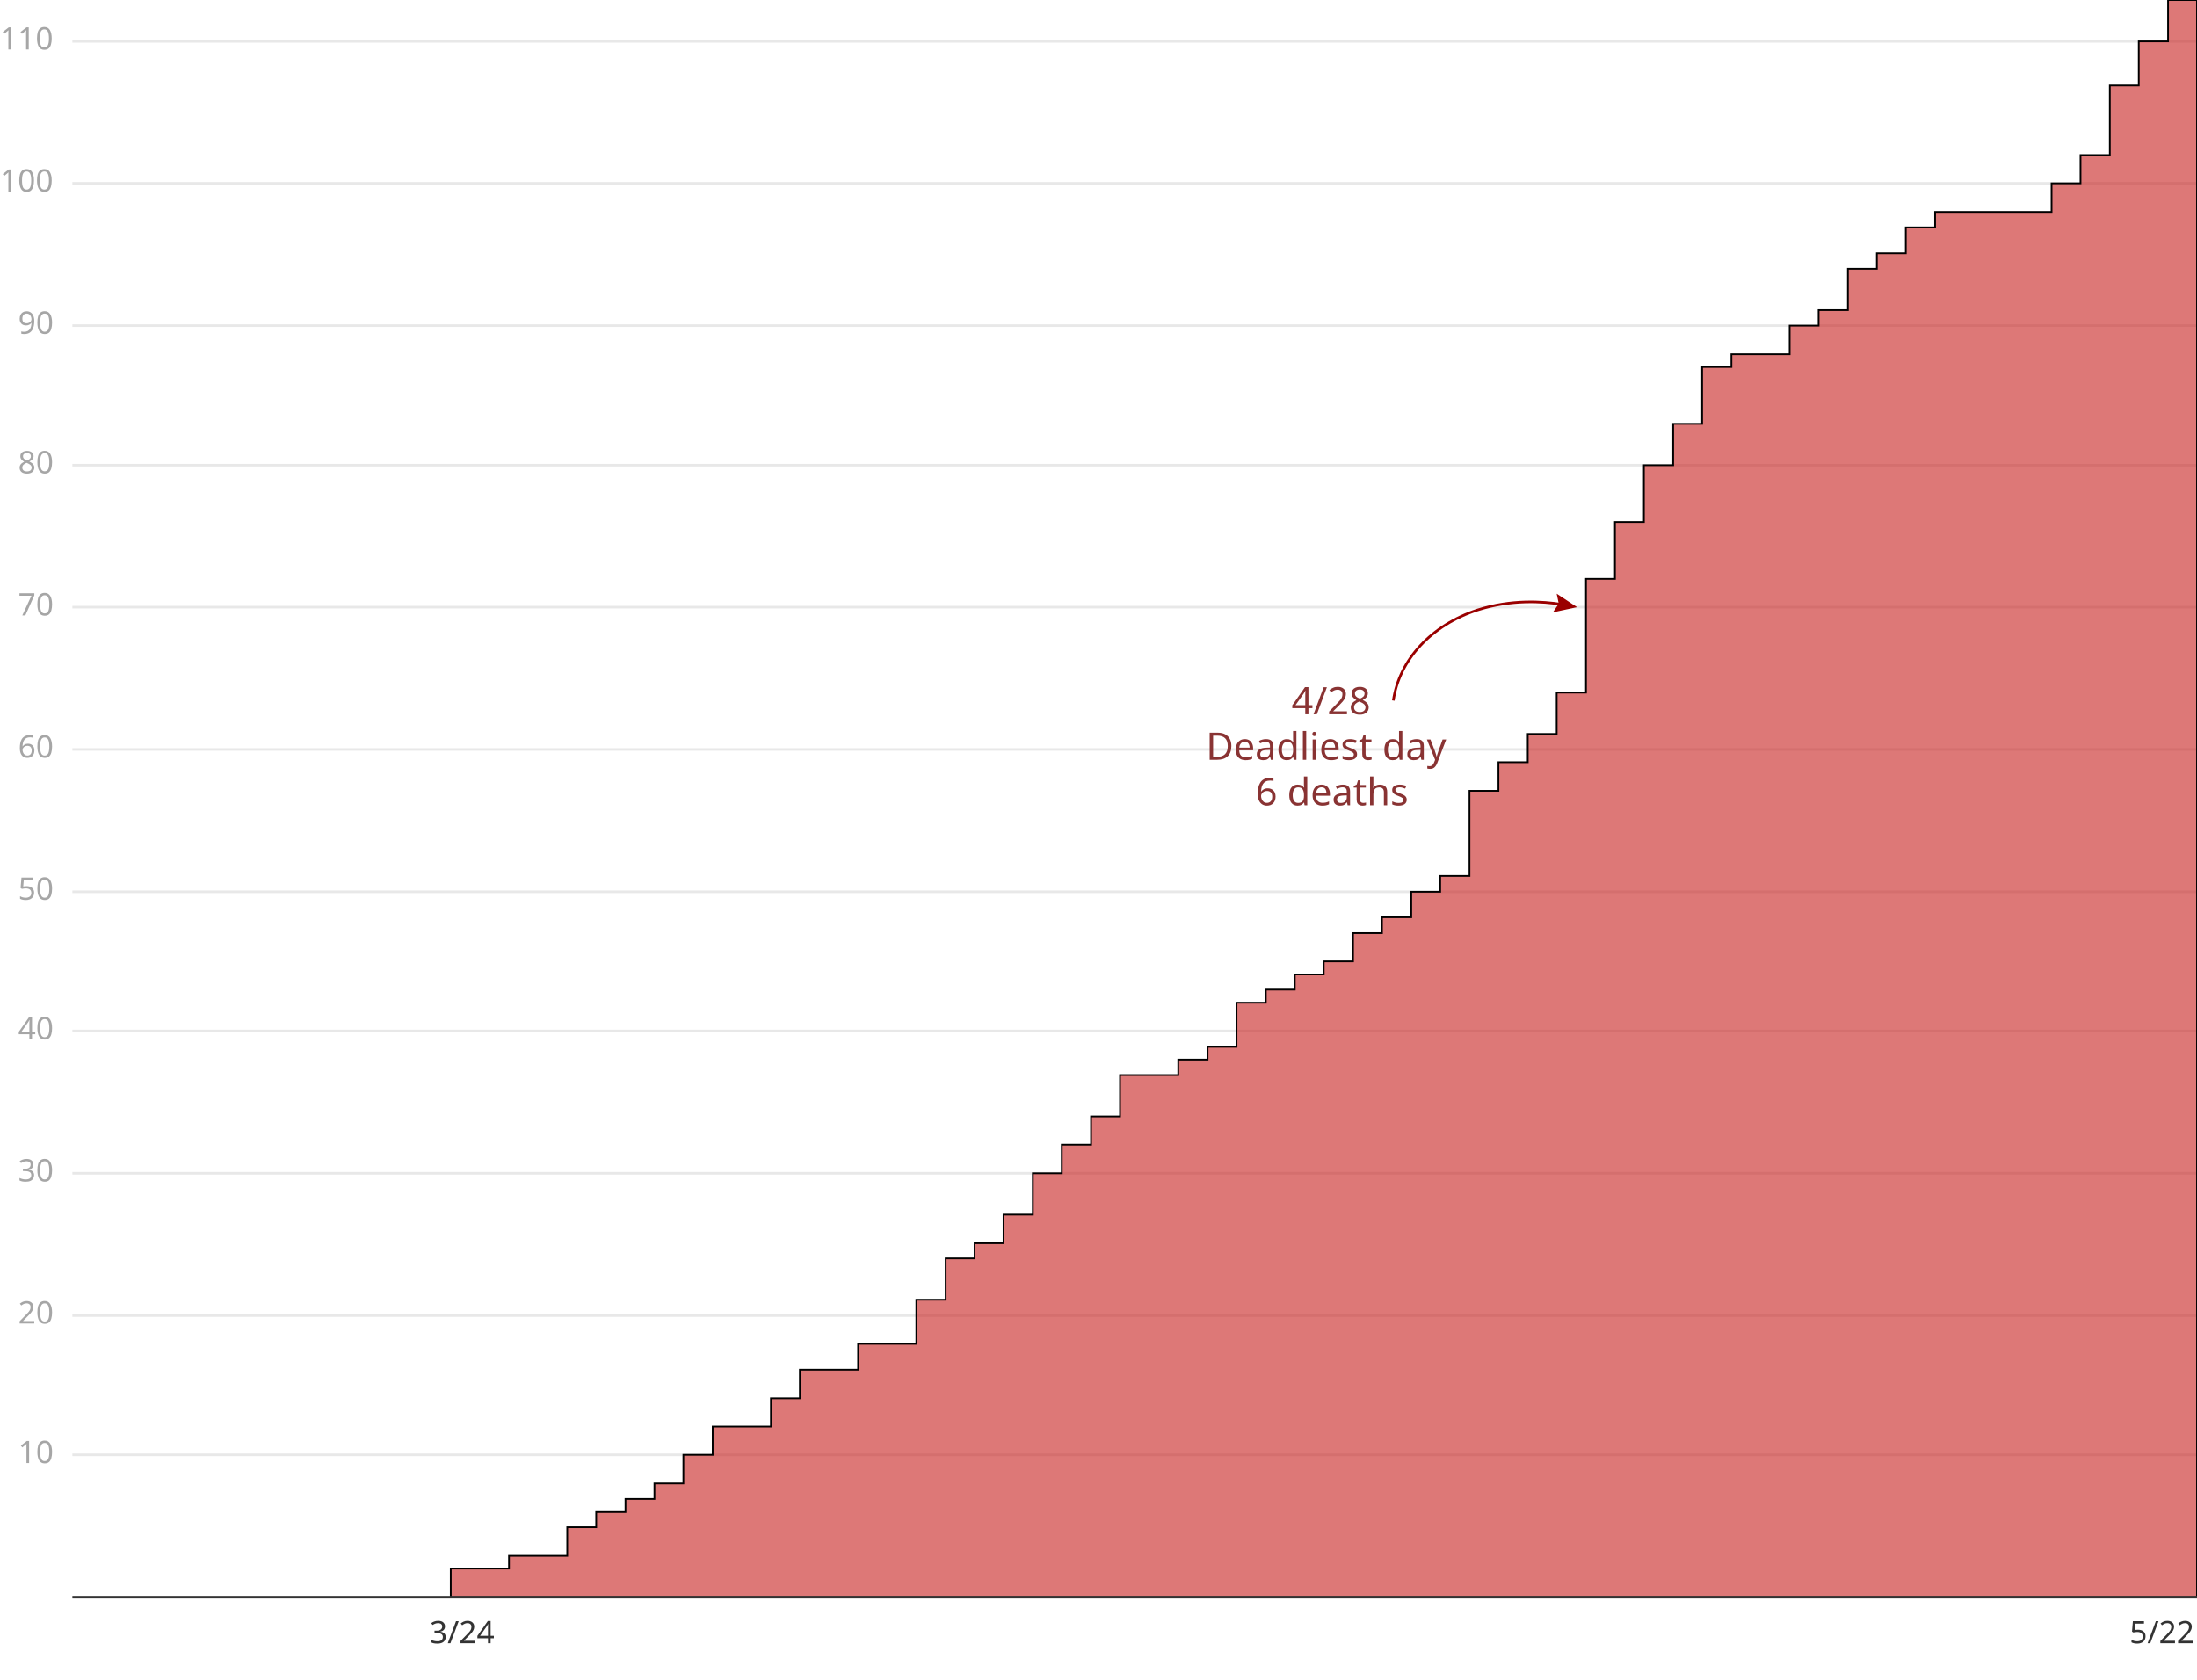
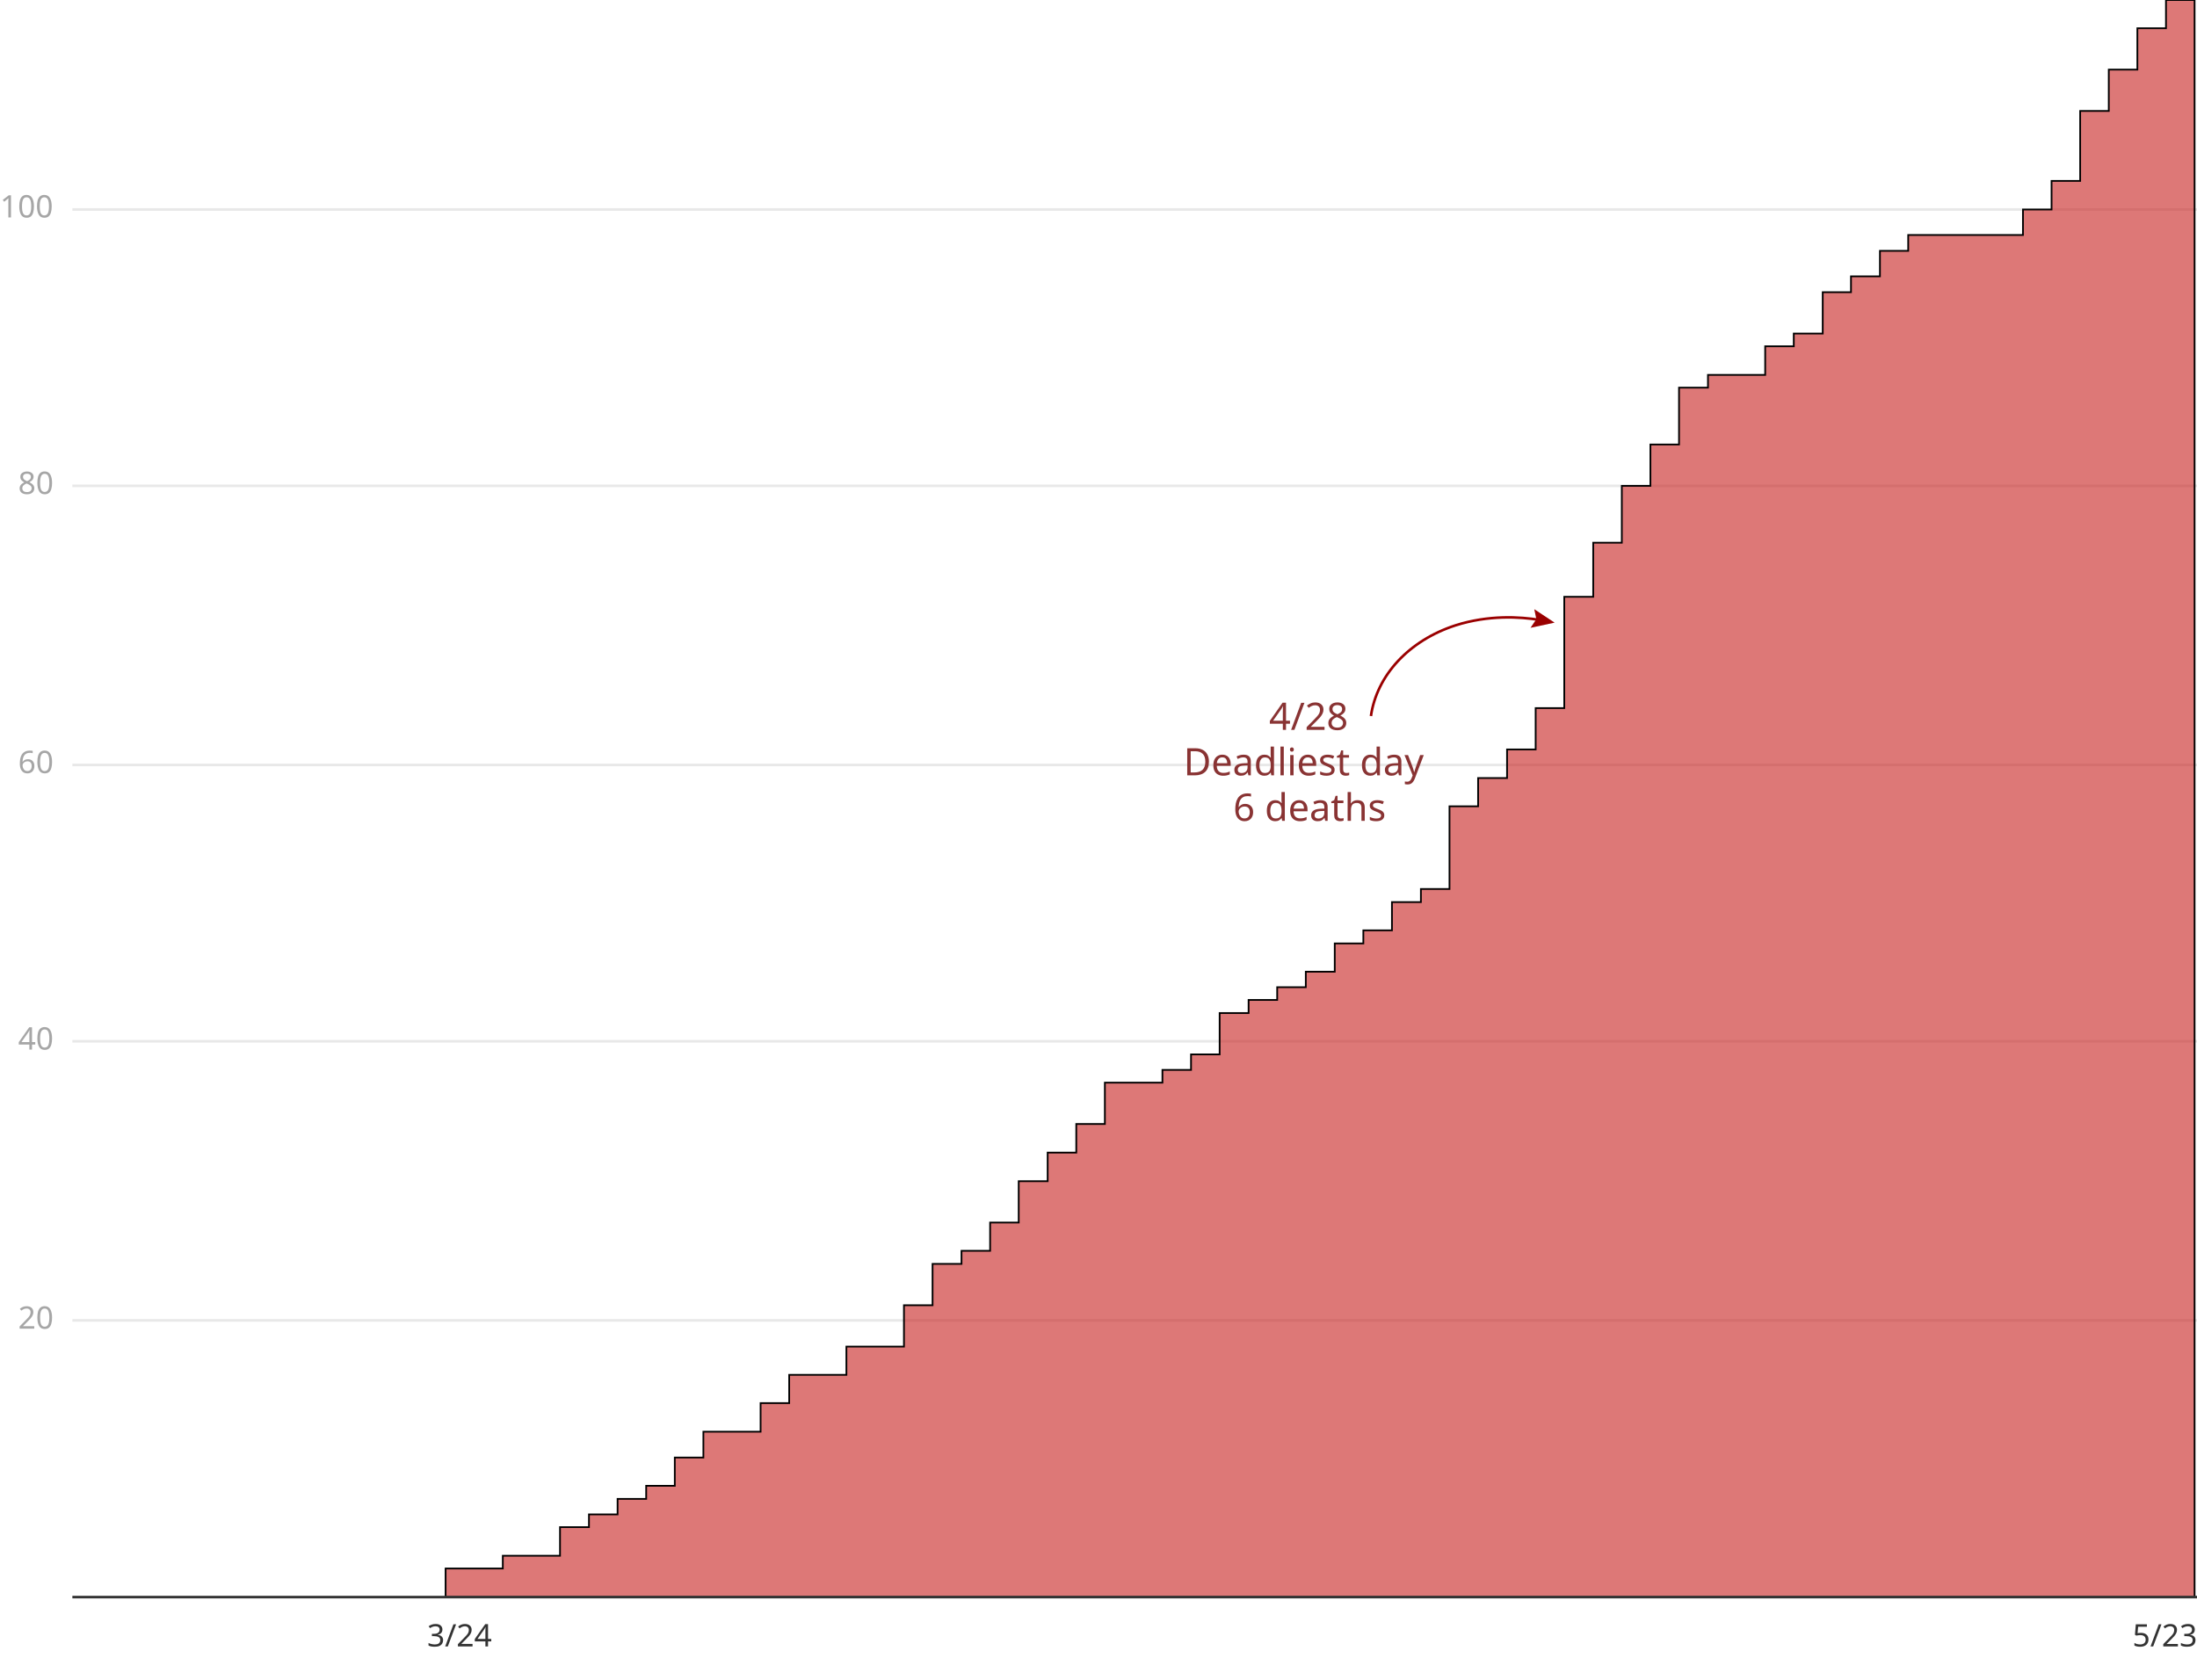
<svg xmlns="http://www.w3.org/2000/svg" xmlns:xlink="http://www.w3.org/1999/xlink" version="1.1" id="Layer_1" x="0px" y="0px" viewBox="0 0 637.5 487.5" style="enable-background:new 0 0 637.5 487.5;" xml:space="preserve">
  <style type="text/css">
	.st0{clip-path:url(#SVGID_2_);}
	.st1{clip-path:url(#SVGID_4_);fill:none;stroke:#E8E8E8;stroke-width:0.75;stroke-miterlimit:10;}
	.st2{clip-path:url(#SVGID_4_);fill:#C71E1D;}
	.st3{clip-path:url(#SVGID_4_);fill:#C71E1D;fill-opacity:0.6;stroke:#000000;stroke-width:0.5;stroke-miterlimit:10;}
	.st4{clip-path:url(#SVGID_4_);fill:none;stroke:#333333;stroke-width:0.75;stroke-miterlimit:10;}
	.st5{fill:#A6A6A6;}
	.st6{font-family:'Roboto-Regular';}
	.st7{font-size:9px;}
	.st8{fill:none;stroke:#9A0000;stroke-width:0.75;stroke-miterlimit:10;}
	.st9{fill:#9A0000;}
	.st10{fill:#893333;}
	.st11{font-family:'ArialMT';}
	.st12{font-size:11px;}
	.st13{font-family:'Arial-BoldMT';}
	.st14{fill:#333333;}
</style>
  <g>
    <defs>
      <rect id="SVGID_1_" width="637.5" height="487.5" />
    </defs>
    <clipPath id="SVGID_2_">
      <use xlink:href="#SVGID_1_" style="overflow:visible;" />
    </clipPath>
    <g class="st0">
      <defs>
        <rect id="SVGID_3_" width="637.5" height="483" />
      </defs>
      <clipPath id="SVGID_4_">
        <use xlink:href="#SVGID_3_" style="overflow:visible;" />
      </clipPath>
-       <line class="st1" x1="21" y1="12" x2="637.5" y2="12" />
-       <line class="st1" x1="21" y1="53.2" x2="637.5" y2="53.2" />
-       <line class="st1" x1="21" y1="94.5" x2="637.5" y2="94.5" />
-       <line class="st1" x1="21" y1="135" x2="637.5" y2="135" />
-       <line class="st1" x1="21" y1="176.2" x2="637.5" y2="176.2" />
-       <line class="st1" x1="21" y1="217.5" x2="637.5" y2="217.5" />
-       <line class="st1" x1="21" y1="258.8" x2="637.5" y2="258.8" />
-       <line class="st1" x1="21" y1="299.2" x2="637.5" y2="299.2" />
-       <line class="st1" x1="21" y1="340.5" x2="637.5" y2="340.5" />
-       <line class="st1" x1="21" y1="381.8" x2="637.5" y2="381.8" />
-       <line class="st1" x1="21" y1="422.2" x2="637.5" y2="422.2" />
-       <path class="st2" d="M21,463.5h8.4H21z" />
-       <path class="st2" d="M29.4,463.5h8.4H29.4z" />
-       <path class="st2" d="M37.9,463.5h8.4H37.9z" />
-       <path class="st2" d="M46.3,463.5h8.4H46.3z" />
-       <path class="st2" d="M54.8,463.5h8.4H54.8z" />
-       <path class="st2" d="M63.2,463.5h8.4H63.2z" />
-       <path class="st2" d="M71.7,463.5h8.4H71.7z" />
-       <path class="st2" d="M80.1,463.5h8.4H80.1z" />
-       <path class="st2" d="M88.6,463.5H97H88.6z" />
-       <path class="st2" d="M97,463.5h8.4H97z" />
-       <path class="st2" d="M105.5,463.5h8.4H105.5z" />
-       <path class="st2" d="M113.9,463.5h8.4H113.9z" />
-       <path class="st2" d="M122.3,463.5h8.4H122.3z" />
-       <polygon class="st3" points="629.1,0 629.1,12 620.6,12 620.6,24.8 612.2,24.8 612.2,45 603.7,45 603.7,53.2 595.3,53.2     595.3,61.5 586.8,61.5 578.4,61.5 578.4,61.5 569.9,61.5 569.9,61.5 561.5,61.5 561.5,66 553,66 553,73.5 544.6,73.5 544.6,78     536.2,78 536.2,90 527.7,90 527.7,94.5 519.3,94.5 519.3,102.8 510.8,102.8 502.4,102.8 502.4,106.5 493.9,106.5 493.9,123     485.5,123 485.5,135 477,135 477,151.5 468.6,151.5 468.6,168 460.2,168 460.2,201 451.7,201 451.7,213 443.3,213 443.3,221.2     434.8,221.2 434.8,229.5 426.4,229.5 426.4,254.2 417.9,254.2 417.9,258.8 409.5,258.8 409.5,266.2 401,266.2 401,270.8     392.6,270.8 392.6,279 384.1,279 384.1,282.8 375.7,282.8 375.7,287.2 367.3,287.2 367.3,291 358.8,291 358.8,303.8 350.4,303.8     350.4,307.5 341.9,307.5 341.9,312 333.5,312 333.5,312 325,312 325,324 316.6,324 316.6,332.2 308.1,332.2 308.1,340.5     299.7,340.5 299.7,352.5 291.2,352.5 291.2,360.8 282.8,360.8 282.8,365.2 274.4,365.2 274.4,377.2 265.9,377.2 265.9,390     257.5,390 257.5,390 249,390 249,397.5 240.6,397.5 232.1,397.5 232.1,405.8 223.7,405.8 223.7,414 215.2,414 206.8,414     206.8,422.2 198.3,422.2 198.3,430.5 189.9,430.5 189.9,435 181.5,435 181.5,438.8 173,438.8 173,443.2 164.6,443.2 164.6,451.5     156.1,451.5 147.7,451.5 147.7,455.2 139.2,455.2 130.8,455.2 130.8,463.5 139.2,463.5 147.7,463.5 156.1,463.5 164.6,463.5     164.6,463.5 173,463.5 181.5,463.5 189.9,463.5 198.3,463.5 198.3,463.5 206.8,463.5 215.2,463.5 223.7,463.5 232.1,463.5     232.1,463.5 240.6,463.5 249,463.5 257.5,463.5 257.5,463.5 265.9,463.5 265.9,463.5 274.4,463.5 282.8,463.5 291.2,463.5     299.7,463.5 299.7,463.5 308.1,463.5 316.6,463.5 325,463.5 333.5,463.5 333.5,463.5 341.9,463.5 350.4,463.5 358.8,463.5     367.3,463.5 367.3,463.5 375.7,463.5 384.1,463.5 392.6,463.5 401,463.5 401,463.5 409.5,463.5 417.9,463.5 426.4,463.5     434.8,463.5 434.8,463.5 443.3,463.5 451.7,463.5 460.2,463.5 468.6,463.5 468.6,463.5 477,463.5 485.5,463.5 493.9,463.5     502.4,463.5 502.4,463.5 510.8,463.5 519.3,463.5 527.7,463.5 527.7,463.5 536.2,463.5 536.2,463.5 544.6,463.5 544.6,463.5     553,463.5 561.5,463.5 561.5,463.5 569.9,463.5 569.9,463.5 578.4,463.5 578.4,463.5 586.8,463.5 595.3,463.5 595.3,463.5     603.7,463.5 603.7,463.5 612.2,463.5 612.2,463.5 620.6,463.5 629.1,463.5 629.1,463.5 637.5,463.5 637.5,0   " />
+       <line class="st1" x1="21" y1="60.8" x2="637.5" y2="60.8" />
+       <line class="st1" x1="21" y1="141" x2="637.5" y2="141" />
+       <line class="st1" x1="21" y1="222" x2="637.5" y2="222" />
+       <line class="st1" x1="21" y1="302.2" x2="637.5" y2="302.2" />
+       <line class="st1" x1="21" y1="383.2" x2="637.5" y2="383.2" />
+       <path class="st2" d="M21,463.5h8.3H21z" />
+       <path class="st2" d="M29.3,463.5h8.3H29.3z" />
+       <path class="st2" d="M37.7,463.5H46H37.7z" />
+       <path class="st2" d="M46,463.5h8.3H46z" />
+       <path class="st2" d="M54.3,463.5h8.3H54.3z" />
+       <path class="st2" d="M62.7,463.5H71H62.7z" />
+       <path class="st2" d="M71,463.5h8.3H71z" />
+       <path class="st2" d="M79.3,463.5h8.3H79.3z" />
+       <path class="st2" d="M87.6,463.5H96H87.6z" />
+       <path class="st2" d="M96,463.5h8.3H96z" />
+       <path class="st2" d="M104.3,463.5h8.3H104.3z" />
+       <path class="st2" d="M112.6,463.5h8.3H112.6z" />
+       <path class="st2" d="M121,463.5h8.3H121z" />
+       <polygon class="st3" points="628.5,0 628.5,8.2 620.2,8.2 620.2,20.2 611.9,20.2 611.9,32.2 603.6,32.2 603.6,52.5 595.3,52.5     595.3,60.8 587,60.8 587,68.2 578.7,68.2 570.4,68.2 570.3,68.2 562.1,68.2 553.7,68.2 553.7,72.8 545.5,72.8 545.5,80.2     537.1,80.2 537.1,84.8 528.9,84.8 528.9,96.8 520.5,96.8 520.5,100.5 512.2,100.5 512.2,108.8 503.9,108.8 495.6,108.8     495.6,112.5 487.2,112.5 487.2,129 478.9,129 478.9,141 470.6,141 470.6,157.5 462.3,157.5 462.3,173.2 453.9,173.2 453.9,205.5     445.6,205.5 445.6,217.5 437.3,217.5 437.3,225.8 428.9,225.8 428.9,234 420.6,234 420.6,258 412.3,258 412.3,261.8 403.9,261.8     403.9,270 395.6,270 395.6,273.8 387.3,273.8 387.3,282 378.9,282 378.9,286.5 370.6,286.5 370.6,290.2 362.3,290.2 362.3,294     353.9,294 353.9,306 345.6,306 345.6,310.5 337.3,310.5 337.3,314.2 329,314.2 320.6,314.2 320.6,326.2 312.3,326.2 312.3,334.5     304,334.5 304,342.8 295.6,342.8 295.6,354.8 287.3,354.8 287.3,363 279,363 279,366.8 270.6,366.8 270.6,378.8 262.3,378.8     262.3,390.8 254,390.8 245.6,390.8 245.6,399 237.3,399 229,399 229,407.2 220.7,407.2 220.7,415.5 212.5,415.5 204.1,415.5     204.1,423 195.8,423 195.8,431.2 187.5,431.2 187.5,435 179.2,435 179.2,439.5 170.9,439.5 170.9,443.2 162.5,443.2 162.5,451.5     154.2,451.5 145.9,451.5 145.9,455.2 137.6,455.2 129.3,455.2 129.3,463.5 137.6,463.5 145.9,463.5 146,463.5 154.2,463.5     162.5,463.5 170.9,463.5 179.2,463.5 187.5,463.5 195.8,463.5 204.1,463.5 204.2,463.5 212.5,463.5 220.7,463.5 220.8,463.5     229,463.5 237.3,463.5 245.6,463.5 254,463.5 262.3,463.5 270.6,463.5 279,463.5 287.3,463.5 295.6,463.5 304,463.5 312.3,463.5     320.6,463.5 329,463.5 337.3,463.5 345.6,463.5 353.9,463.5 362.3,463.5 370.6,463.5 378.9,463.5 387.3,463.5 395.6,463.5     403.9,463.5 412.3,463.5 420.6,463.5 428.9,463.5 428.9,463.5 437.3,463.5 445.6,463.5 453.9,463.5 462.3,463.5 470.6,463.5     478.9,463.5 487.2,463.5 487.2,463.5 495.6,463.5 503.9,463.5 512.2,463.5 512.2,463.5 520.5,463.5 528.9,463.5 537.1,463.5     537.2,463.5 545.5,463.5 553.7,463.5 553.8,463.5 562.1,463.5 570.3,463.5 570.4,463.5 578.7,463.5 587,463.5 595.3,463.5     595.3,463.5 603.6,463.5 611.9,463.5 611.9,463.5 620.2,463.5 628.5,463.5 628.6,463.5 636.8,463.5 636.8,0   " />
      <line class="st4" x1="21" y1="463.5" x2="637.5" y2="463.5" />
    </g>
    <g class="st0">
-       <text transform="matrix(1 0 0 1 5.2559 424.5996)" class="st5 st6 st7">10</text>
+       <text transform="matrix(1 0 0 1 5.2559 385.5996)" class="st5 st6 st7">20</text>
    </g>
    <g class="st0">
-       <text transform="matrix(1 0 0 1 5.2559 384.0996)" class="st5 st6 st7">20</text>
+       <text transform="matrix(1 0 0 1 5.2559 304.5996)" class="st5 st6 st7">40</text>
    </g>
    <g class="st0">
-       <text transform="matrix(1 0 0 1 5.2559 342.8496)" class="st5 st6 st7">30</text>
+       <text transform="matrix(1 0 0 1 5.2559 224.3496)" class="st5 st6 st7">60</text>
    </g>
    <g class="st0">
-       <text transform="matrix(1 0 0 1 5.2559 301.5996)" class="st5 st6 st7">40</text>
+       <text transform="matrix(1 0 0 1 5.2559 143.3496)" class="st5 st6 st7">80</text>
    </g>
    <g class="st0">
-       <text transform="matrix(1 0 0 1 5.2559 261.0996)" class="st5 st6 st7">50</text>
-     </g>
-     <g class="st0">
-       <text transform="matrix(1 0 0 1 5.2559 219.8496)" class="st5 st6 st7">60</text>
-     </g>
-     <g class="st0">
-       <text transform="matrix(1 0 0 1 5.2559 178.5996)" class="st5 st6 st7">70</text>
-     </g>
-     <g class="st0">
-       <text transform="matrix(1 0 0 1 5.2559 137.3496)" class="st5 st6 st7">80</text>
-     </g>
-     <g class="st0">
-       <text transform="matrix(1 0 0 1 5.2559 96.8496)" class="st5 st6 st7">90</text>
-     </g>
-     <g class="st0">
-       <text transform="matrix(1 0 0 1 2.929688e-03 55.5996)" class="st5 st6 st7">100</text>
-     </g>
-     <g class="st0">
-       <text transform="matrix(1 0 0 1 2.929688e-03 14.3496)" class="st5 st6 st7">110</text>
+       <text transform="matrix(1 0 0 1 2.929688e-03 63.0996)" class="st5 st6 st7">100</text>
    </g>
  </g>
  <g>
    <g>
-       <path class="st8" d="M404.3,203.3c1.7-11.8,11-21.9,24.5-26.3c9.7-3.1,18.8-2.5,24.4-1.6" />
+       <path class="st8" d="M397.8,207.8c1.7-11.8,11-21.9,24.5-26.3c9.7-3.1,18.8-2.5,24.4-1.6" />
      <g>
-         <polygon class="st9" points="450.6,177.7 452.3,175.2 451.7,172.3 457.6,176.2    " />
+         <polygon class="st9" points="444.1,182.2 445.8,179.7 445.2,176.8 451.1,180.7    " />
      </g>
    </g>
  </g>
-   <text transform="matrix(1 0 0 1 374.7444 207.2994)" class="st10 st11 st12">4/28</text>
-   <text transform="matrix(1 0 0 1 349.9443 220.4991)" class="st10 st13 st12">Deadliest day</text>
-   <text transform="matrix(1 0 0 1 364.3442 233.6993)" class="st10 st11 st12">6 deaths</text>
+   <text transform="matrix(1 0 0 1 368.2357 211.8186)" class="st10 st11 st12">4/28</text>
+   <text transform="matrix(1 0 0 1 343.4357 225.0183)" class="st10 st13 st12">Deadliest day</text>
+   <text transform="matrix(1 0 0 1 357.8356 238.2185)" class="st10 st11 st12">6 deaths</text>
  <g>
-     <text transform="matrix(1 0 0 1 124.6947 476.8918)" class="st14 st6 st7">3/24</text>
+     <text transform="matrix(1 0 0 1 618.7766 477.8154)" class="st14 st6 st7">5/23</text>
  </g>
  <g>
-     <text transform="matrix(1 0 0 1 617.924 476.8918)" class="st14 st6 st7">5/22</text>
+     <text transform="matrix(1 0 0 1 123.9367 477.8152)" class="st14 st6 st7">3/24</text>
  </g>
</svg>
